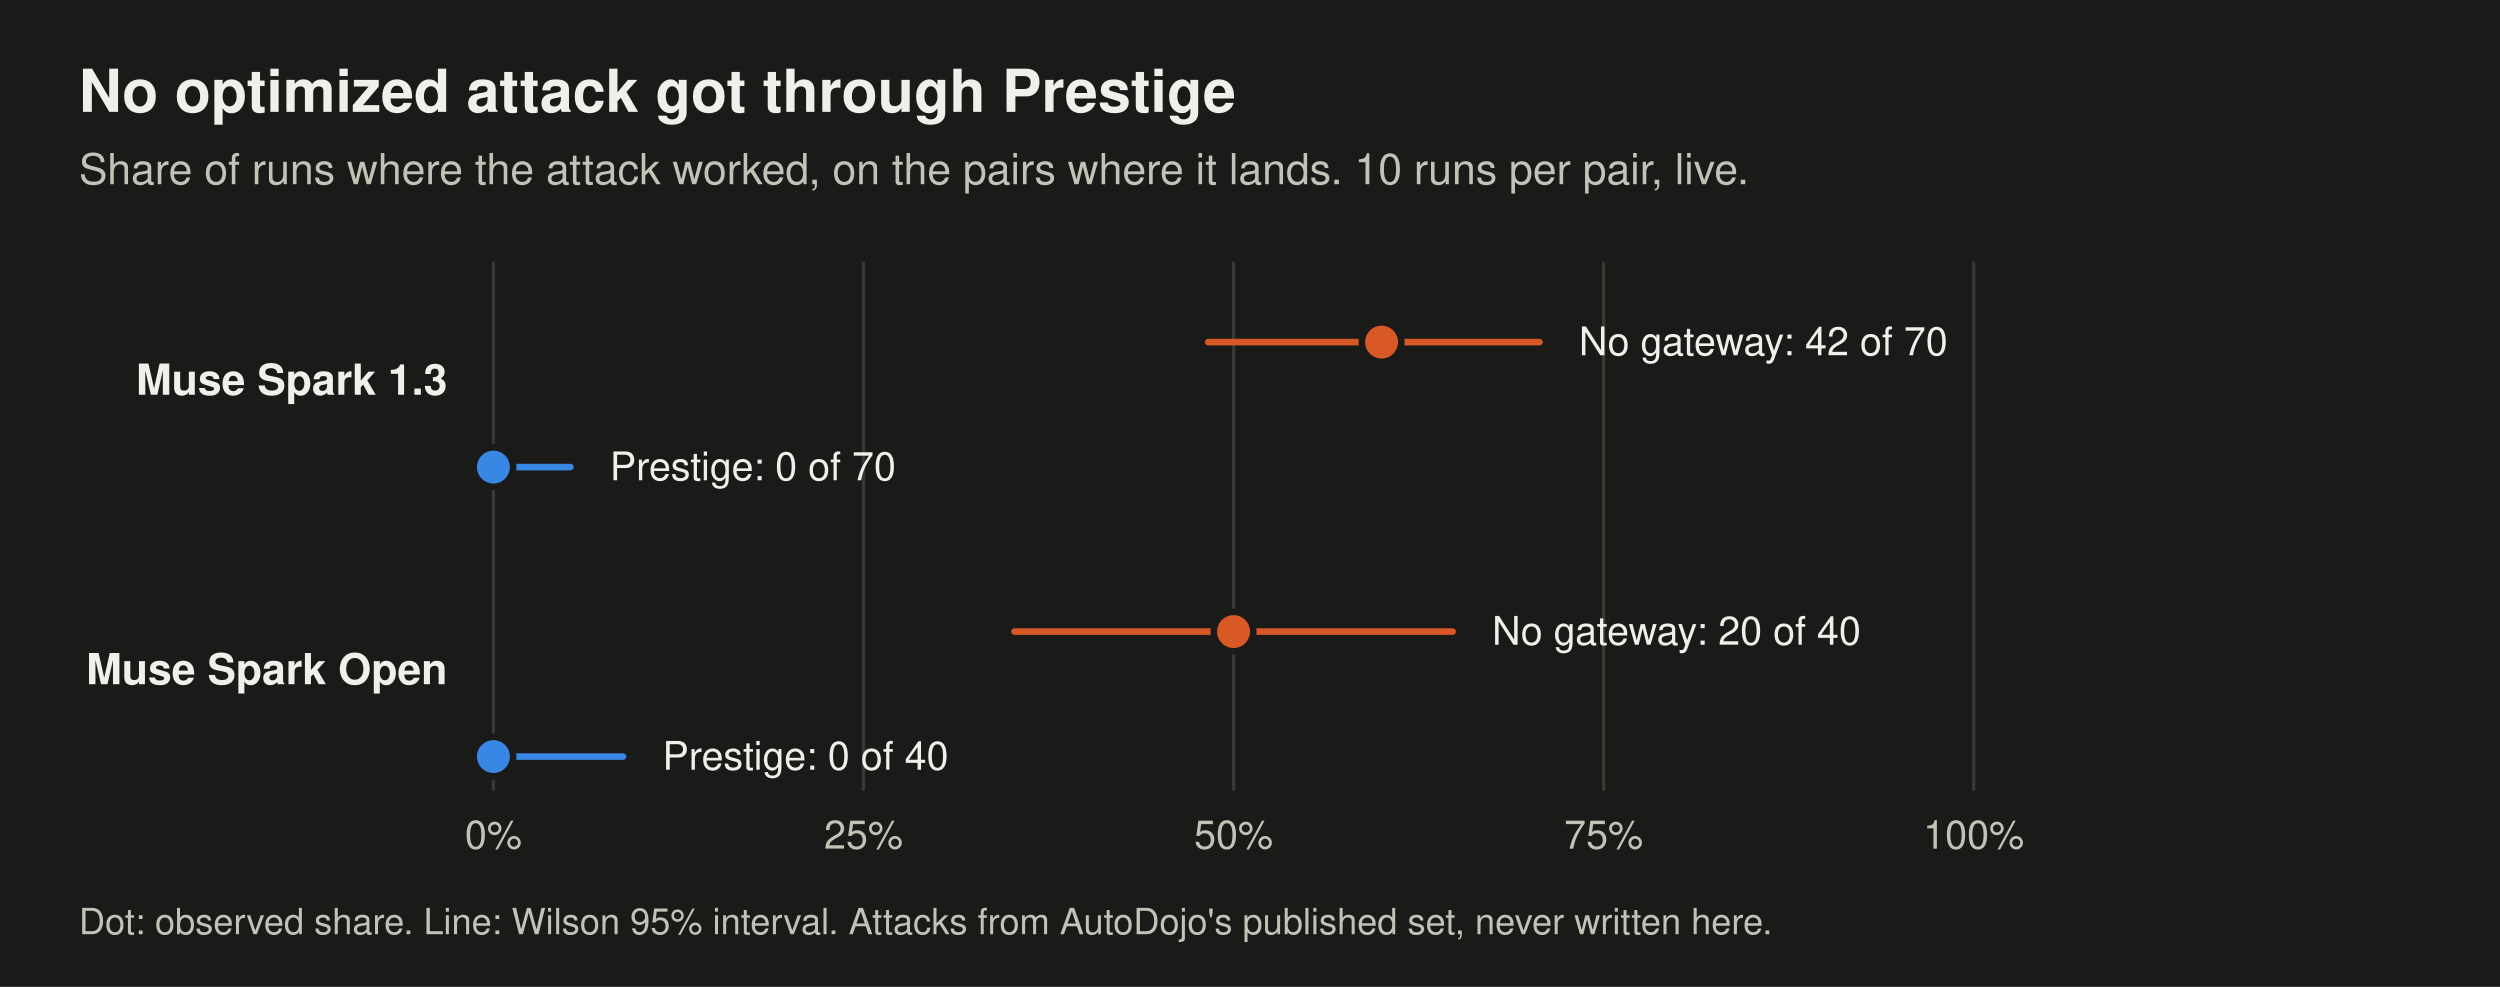
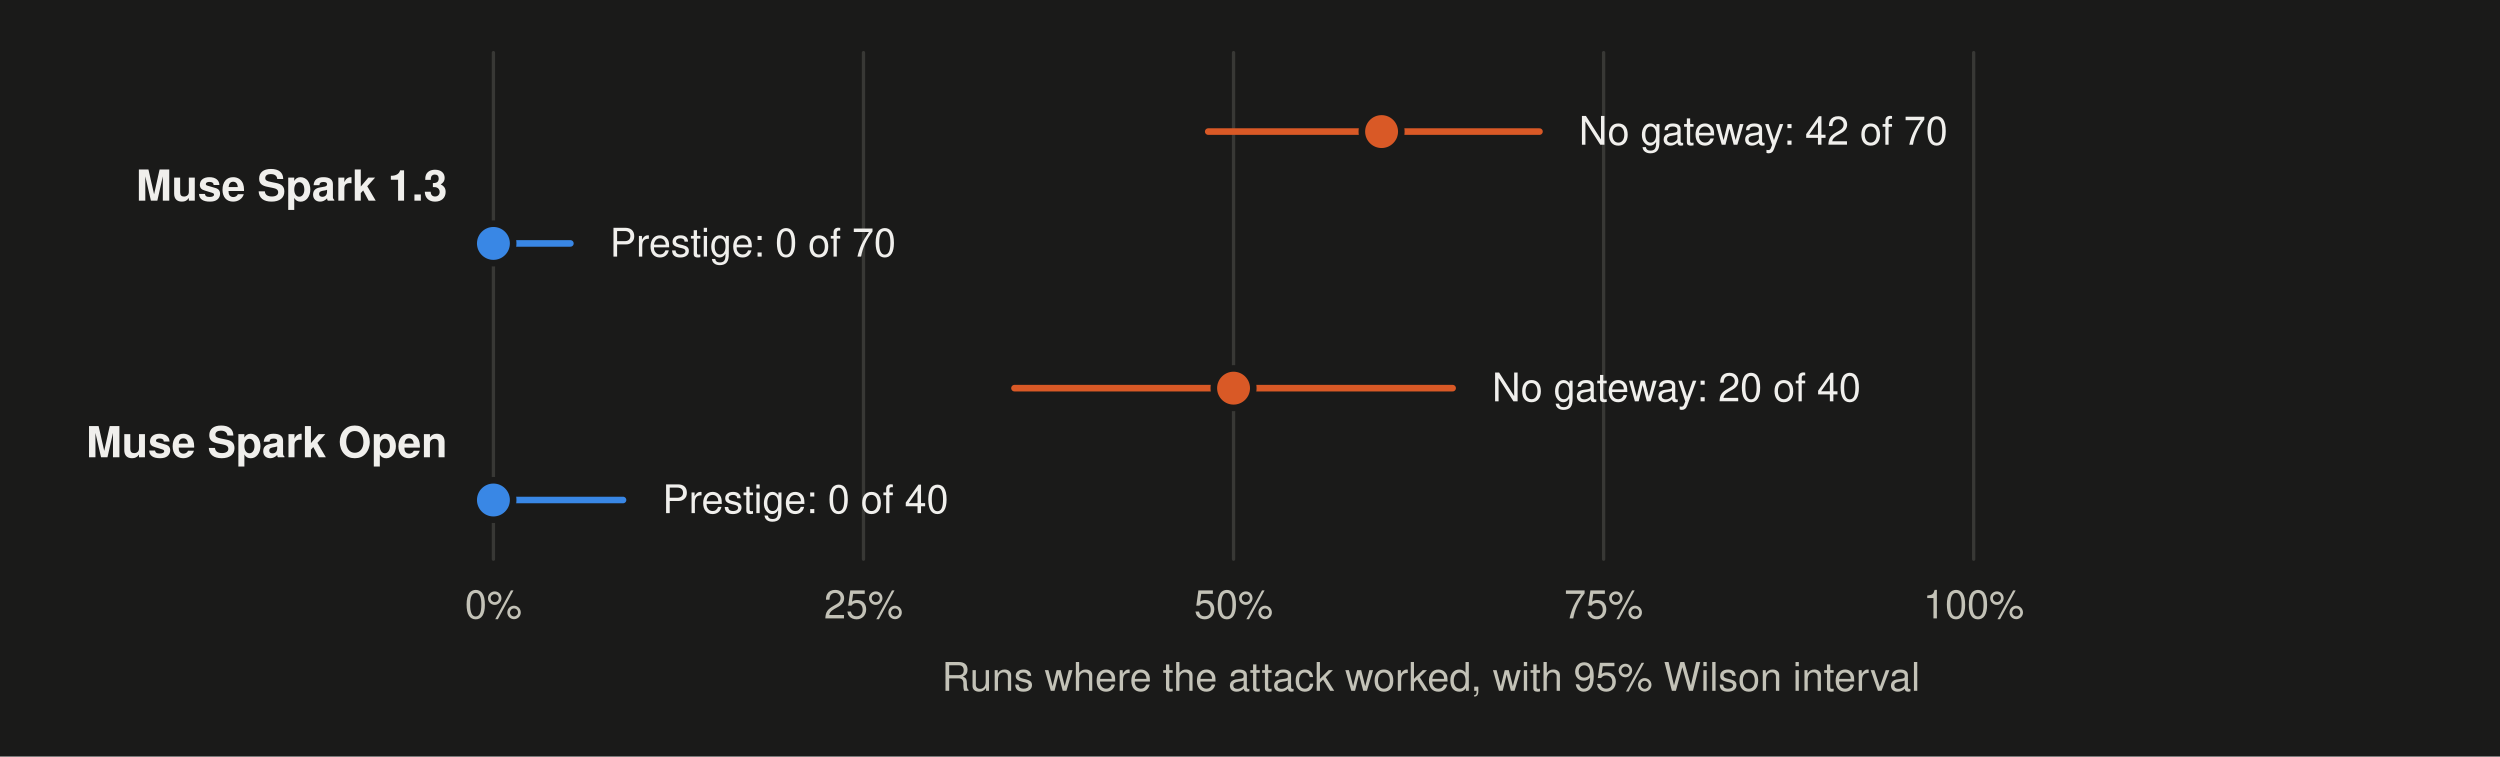
- <svg xmlns="http://www.w3.org/2000/svg" width="760" height="300" viewBox="0 0 760 300" role="img" aria-label="Optimized attacks that worked: 42 of 70 to 0 of 70 on Muse Spark, 20 of 40 to 0 of 40 on Muse Spark Open">
-   <rect width="760" height="300" fill="#1a1a19" />
-   <text x="24.0" y="34.0" font-family="-apple-system, 'Segoe UI', Helvetica, Arial, sans-serif" font-size="18" font-weight="600" fill="#f0efec" text-anchor="start">No optimized attack got through Prestige</text>
-   <text x="24.0" y="56.0" font-family="-apple-system, 'Segoe UI', Helvetica, Arial, sans-serif" font-size="13" font-weight="400" fill="#c3c2b7" text-anchor="start">Share of runs where the attack worked, on the pairs where it lands. 10 runs per pair, live.</text>
-   <line x1="150.0" y1="80.0" x2="150.0" y2="240.0" stroke="#383835" stroke-width="1" stroke-linecap="round" />
-   <text x="150.0" y="258.0" font-family="-apple-system, 'Segoe UI', Helvetica, Arial, sans-serif" font-size="12" font-weight="400" fill="#c3c2b7" text-anchor="middle">0%</text>
-   <line x1="262.5" y1="80.0" x2="262.5" y2="240.0" stroke="#383835" stroke-width="1" stroke-linecap="round" />
-   <text x="262.5" y="258.0" font-family="-apple-system, 'Segoe UI', Helvetica, Arial, sans-serif" font-size="12" font-weight="400" fill="#c3c2b7" text-anchor="middle">25%</text>
-   <line x1="375.0" y1="80.0" x2="375.0" y2="240.0" stroke="#383835" stroke-width="1" stroke-linecap="round" />
-   <text x="375.0" y="258.0" font-family="-apple-system, 'Segoe UI', Helvetica, Arial, sans-serif" font-size="12" font-weight="400" fill="#c3c2b7" text-anchor="middle">50%</text>
-   <line x1="487.5" y1="80.0" x2="487.5" y2="240.0" stroke="#383835" stroke-width="1" stroke-linecap="round" />
-   <text x="487.5" y="258.0" font-family="-apple-system, 'Segoe UI', Helvetica, Arial, sans-serif" font-size="12" font-weight="400" fill="#c3c2b7" text-anchor="middle">75%</text>
-   <line x1="600.0" y1="80.0" x2="600.0" y2="240.0" stroke="#383835" stroke-width="1" stroke-linecap="round" />
-   <text x="600.0" y="258.0" font-family="-apple-system, 'Segoe UI', Helvetica, Arial, sans-serif" font-size="12" font-weight="400" fill="#c3c2b7" text-anchor="middle">100%</text>
-   <text x="136.0" y="120.0" font-family="-apple-system, 'Segoe UI', Helvetica, Arial, sans-serif" font-size="13" font-weight="600" fill="#f0efec" text-anchor="end">Muse Spark 1.3</text>
-   <line x1="367.3" y1="104.0" x2="468.0" y2="104.0" stroke="#d95926" stroke-width="2" stroke-linecap="round" />
-   <circle cx="420.0" cy="104.0" r="6" fill="#d95926" stroke="#1a1a19" stroke-width="2" />
-   <text x="480.0" y="108.0" font-family="-apple-system, 'Segoe UI', Helvetica, Arial, sans-serif" font-size="12" font-weight="400" fill="#f0efec" text-anchor="start">No gateway: 42 of 70</text>
-   <line x1="150.0" y1="142.0" x2="173.4" y2="142.0" stroke="#3987e5" stroke-width="2" stroke-linecap="round" />
-   <circle cx="150.0" cy="142.0" r="6" fill="#3987e5" stroke="#1a1a19" stroke-width="2" />
-   <text x="185.4" y="146.0" font-family="-apple-system, 'Segoe UI', Helvetica, Arial, sans-serif" font-size="12" font-weight="400" fill="#f0efec" text-anchor="start">Prestige: 0 of 70</text>
-   <text x="136.0" y="208.0" font-family="-apple-system, 'Segoe UI', Helvetica, Arial, sans-serif" font-size="13" font-weight="600" fill="#f0efec" text-anchor="end">Muse Spark Open</text>
-   <line x1="308.4" y1="192.0" x2="441.6" y2="192.0" stroke="#d95926" stroke-width="2" stroke-linecap="round" />
-   <circle cx="375.0" cy="192.0" r="6" fill="#d95926" stroke="#1a1a19" stroke-width="2" />
-   <text x="453.6" y="196.0" font-family="-apple-system, 'Segoe UI', Helvetica, Arial, sans-serif" font-size="12" font-weight="400" fill="#f0efec" text-anchor="start">No gateway: 20 of 40</text>
-   <line x1="150.0" y1="230.0" x2="189.4" y2="230.0" stroke="#3987e5" stroke-width="2" stroke-linecap="round" />
-   <circle cx="150.0" cy="230.0" r="6" fill="#3987e5" stroke="#1a1a19" stroke-width="2" />
-   <text x="201.4" y="234.0" font-family="-apple-system, 'Segoe UI', Helvetica, Arial, sans-serif" font-size="12" font-weight="400" fill="#f0efec" text-anchor="start">Prestige: 0 of 40</text>
-   <text x="24.0" y="284.0" font-family="-apple-system, 'Segoe UI', Helvetica, Arial, sans-serif" font-size="11" font-weight="400" fill="#c3c2b7" text-anchor="start">Dot: observed share. Line: Wilson 95% interval. Attacks from AutoDojo's published set, never written here.</text>
+ <svg xmlns="http://www.w3.org/2000/svg" width="760" height="230" viewBox="0 0 760 230" role="img" aria-label="Optimized attacks that worked: no gateway against Prestige">
+   <rect width="760" height="230" fill="#1a1a19" />
+   <line x1="150.0" y1="16.0" x2="150.0" y2="170.0" stroke="#383835" stroke-width="1" stroke-linecap="round" />
+   <text x="150.0" y="188.0" font-family="-apple-system, 'Segoe UI', Helvetica, Arial, sans-serif" font-size="12" font-weight="400" fill="#c3c2b7" text-anchor="middle">0%</text>
+   <line x1="262.5" y1="16.0" x2="262.5" y2="170.0" stroke="#383835" stroke-width="1" stroke-linecap="round" />
+   <text x="262.5" y="188.0" font-family="-apple-system, 'Segoe UI', Helvetica, Arial, sans-serif" font-size="12" font-weight="400" fill="#c3c2b7" text-anchor="middle">25%</text>
+   <line x1="375.0" y1="16.0" x2="375.0" y2="170.0" stroke="#383835" stroke-width="1" stroke-linecap="round" />
+   <text x="375.0" y="188.0" font-family="-apple-system, 'Segoe UI', Helvetica, Arial, sans-serif" font-size="12" font-weight="400" fill="#c3c2b7" text-anchor="middle">50%</text>
+   <line x1="487.5" y1="16.0" x2="487.5" y2="170.0" stroke="#383835" stroke-width="1" stroke-linecap="round" />
+   <text x="487.5" y="188.0" font-family="-apple-system, 'Segoe UI', Helvetica, Arial, sans-serif" font-size="12" font-weight="400" fill="#c3c2b7" text-anchor="middle">75%</text>
+   <line x1="600.0" y1="16.0" x2="600.0" y2="170.0" stroke="#383835" stroke-width="1" stroke-linecap="round" />
+   <text x="600.0" y="188.0" font-family="-apple-system, 'Segoe UI', Helvetica, Arial, sans-serif" font-size="12" font-weight="400" fill="#c3c2b7" text-anchor="middle">100%</text>
+   <text x="435.0" y="210.0" font-family="-apple-system, 'Segoe UI', Helvetica, Arial, sans-serif" font-size="12" font-weight="400" fill="#c3c2b7" text-anchor="middle">Runs where the attack worked, with 95% Wilson interval</text>
+   <text x="136.0" y="61.0" font-family="-apple-system, 'Segoe UI', Helvetica, Arial, sans-serif" font-size="13" font-weight="600" fill="#f0efec" text-anchor="end">Muse Spark 1.3</text>
+   <line x1="367.3" y1="40.0" x2="468.0" y2="40.0" stroke="#d95926" stroke-width="2" stroke-linecap="round" />
+   <circle cx="420.0" cy="40.0" r="6" fill="#d95926" stroke="#1a1a19" stroke-width="2" />
+   <text x="480.0" y="44.0" font-family="-apple-system, 'Segoe UI', Helvetica, Arial, sans-serif" font-size="12" font-weight="400" fill="#f0efec" text-anchor="start">No gateway: 42 of 70</text>
+   <line x1="150.0" y1="74.0" x2="173.4" y2="74.0" stroke="#3987e5" stroke-width="2" stroke-linecap="round" />
+   <circle cx="150.0" cy="74.0" r="6" fill="#3987e5" stroke="#1a1a19" stroke-width="2" />
+   <text x="185.4" y="78.0" font-family="-apple-system, 'Segoe UI', Helvetica, Arial, sans-serif" font-size="12" font-weight="400" fill="#f0efec" text-anchor="start">Prestige: 0 of 70</text>
+   <text x="136.0" y="139.0" font-family="-apple-system, 'Segoe UI', Helvetica, Arial, sans-serif" font-size="13" font-weight="600" fill="#f0efec" text-anchor="end">Muse Spark Open</text>
+   <line x1="308.4" y1="118.0" x2="441.6" y2="118.0" stroke="#d95926" stroke-width="2" stroke-linecap="round" />
+   <circle cx="375.0" cy="118.0" r="6" fill="#d95926" stroke="#1a1a19" stroke-width="2" />
+   <text x="453.6" y="122.0" font-family="-apple-system, 'Segoe UI', Helvetica, Arial, sans-serif" font-size="12" font-weight="400" fill="#f0efec" text-anchor="start">No gateway: 20 of 40</text>
+   <line x1="150.0" y1="152.0" x2="189.4" y2="152.0" stroke="#3987e5" stroke-width="2" stroke-linecap="round" />
+   <circle cx="150.0" cy="152.0" r="6" fill="#3987e5" stroke="#1a1a19" stroke-width="2" />
+   <text x="201.4" y="156.0" font-family="-apple-system, 'Segoe UI', Helvetica, Arial, sans-serif" font-size="12" font-weight="400" fill="#f0efec" text-anchor="start">Prestige: 0 of 40</text>
</svg>
